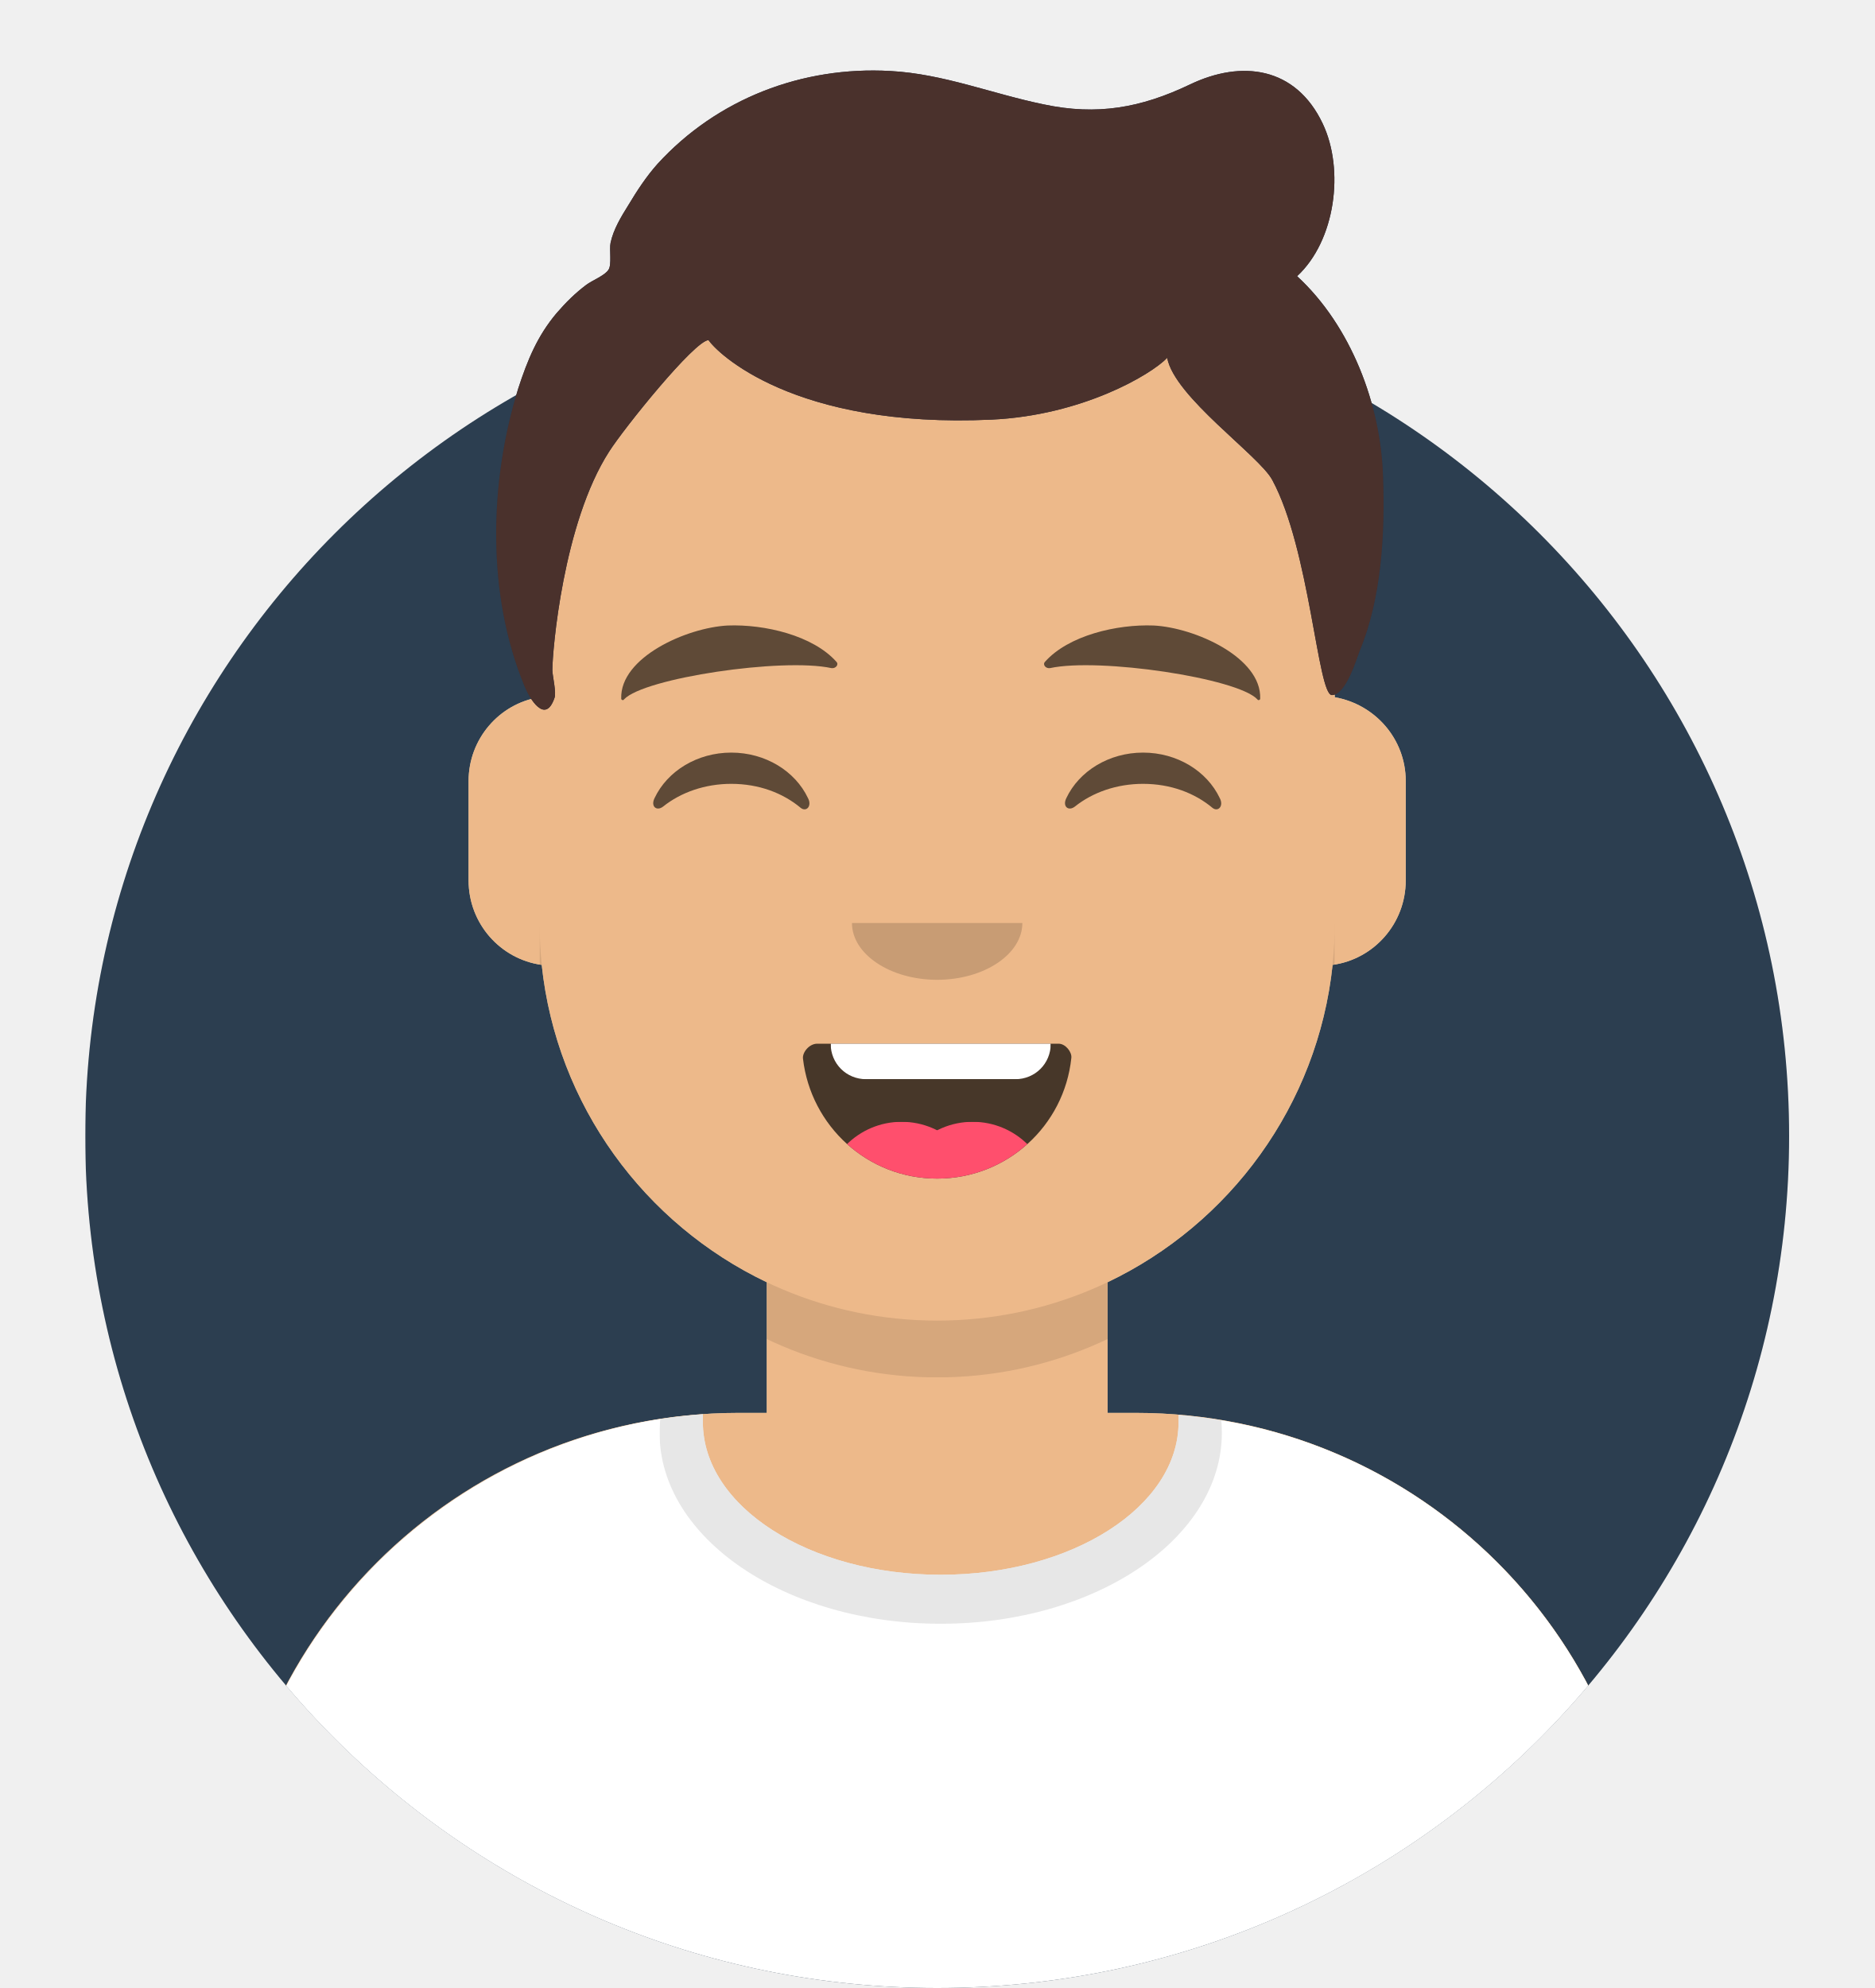
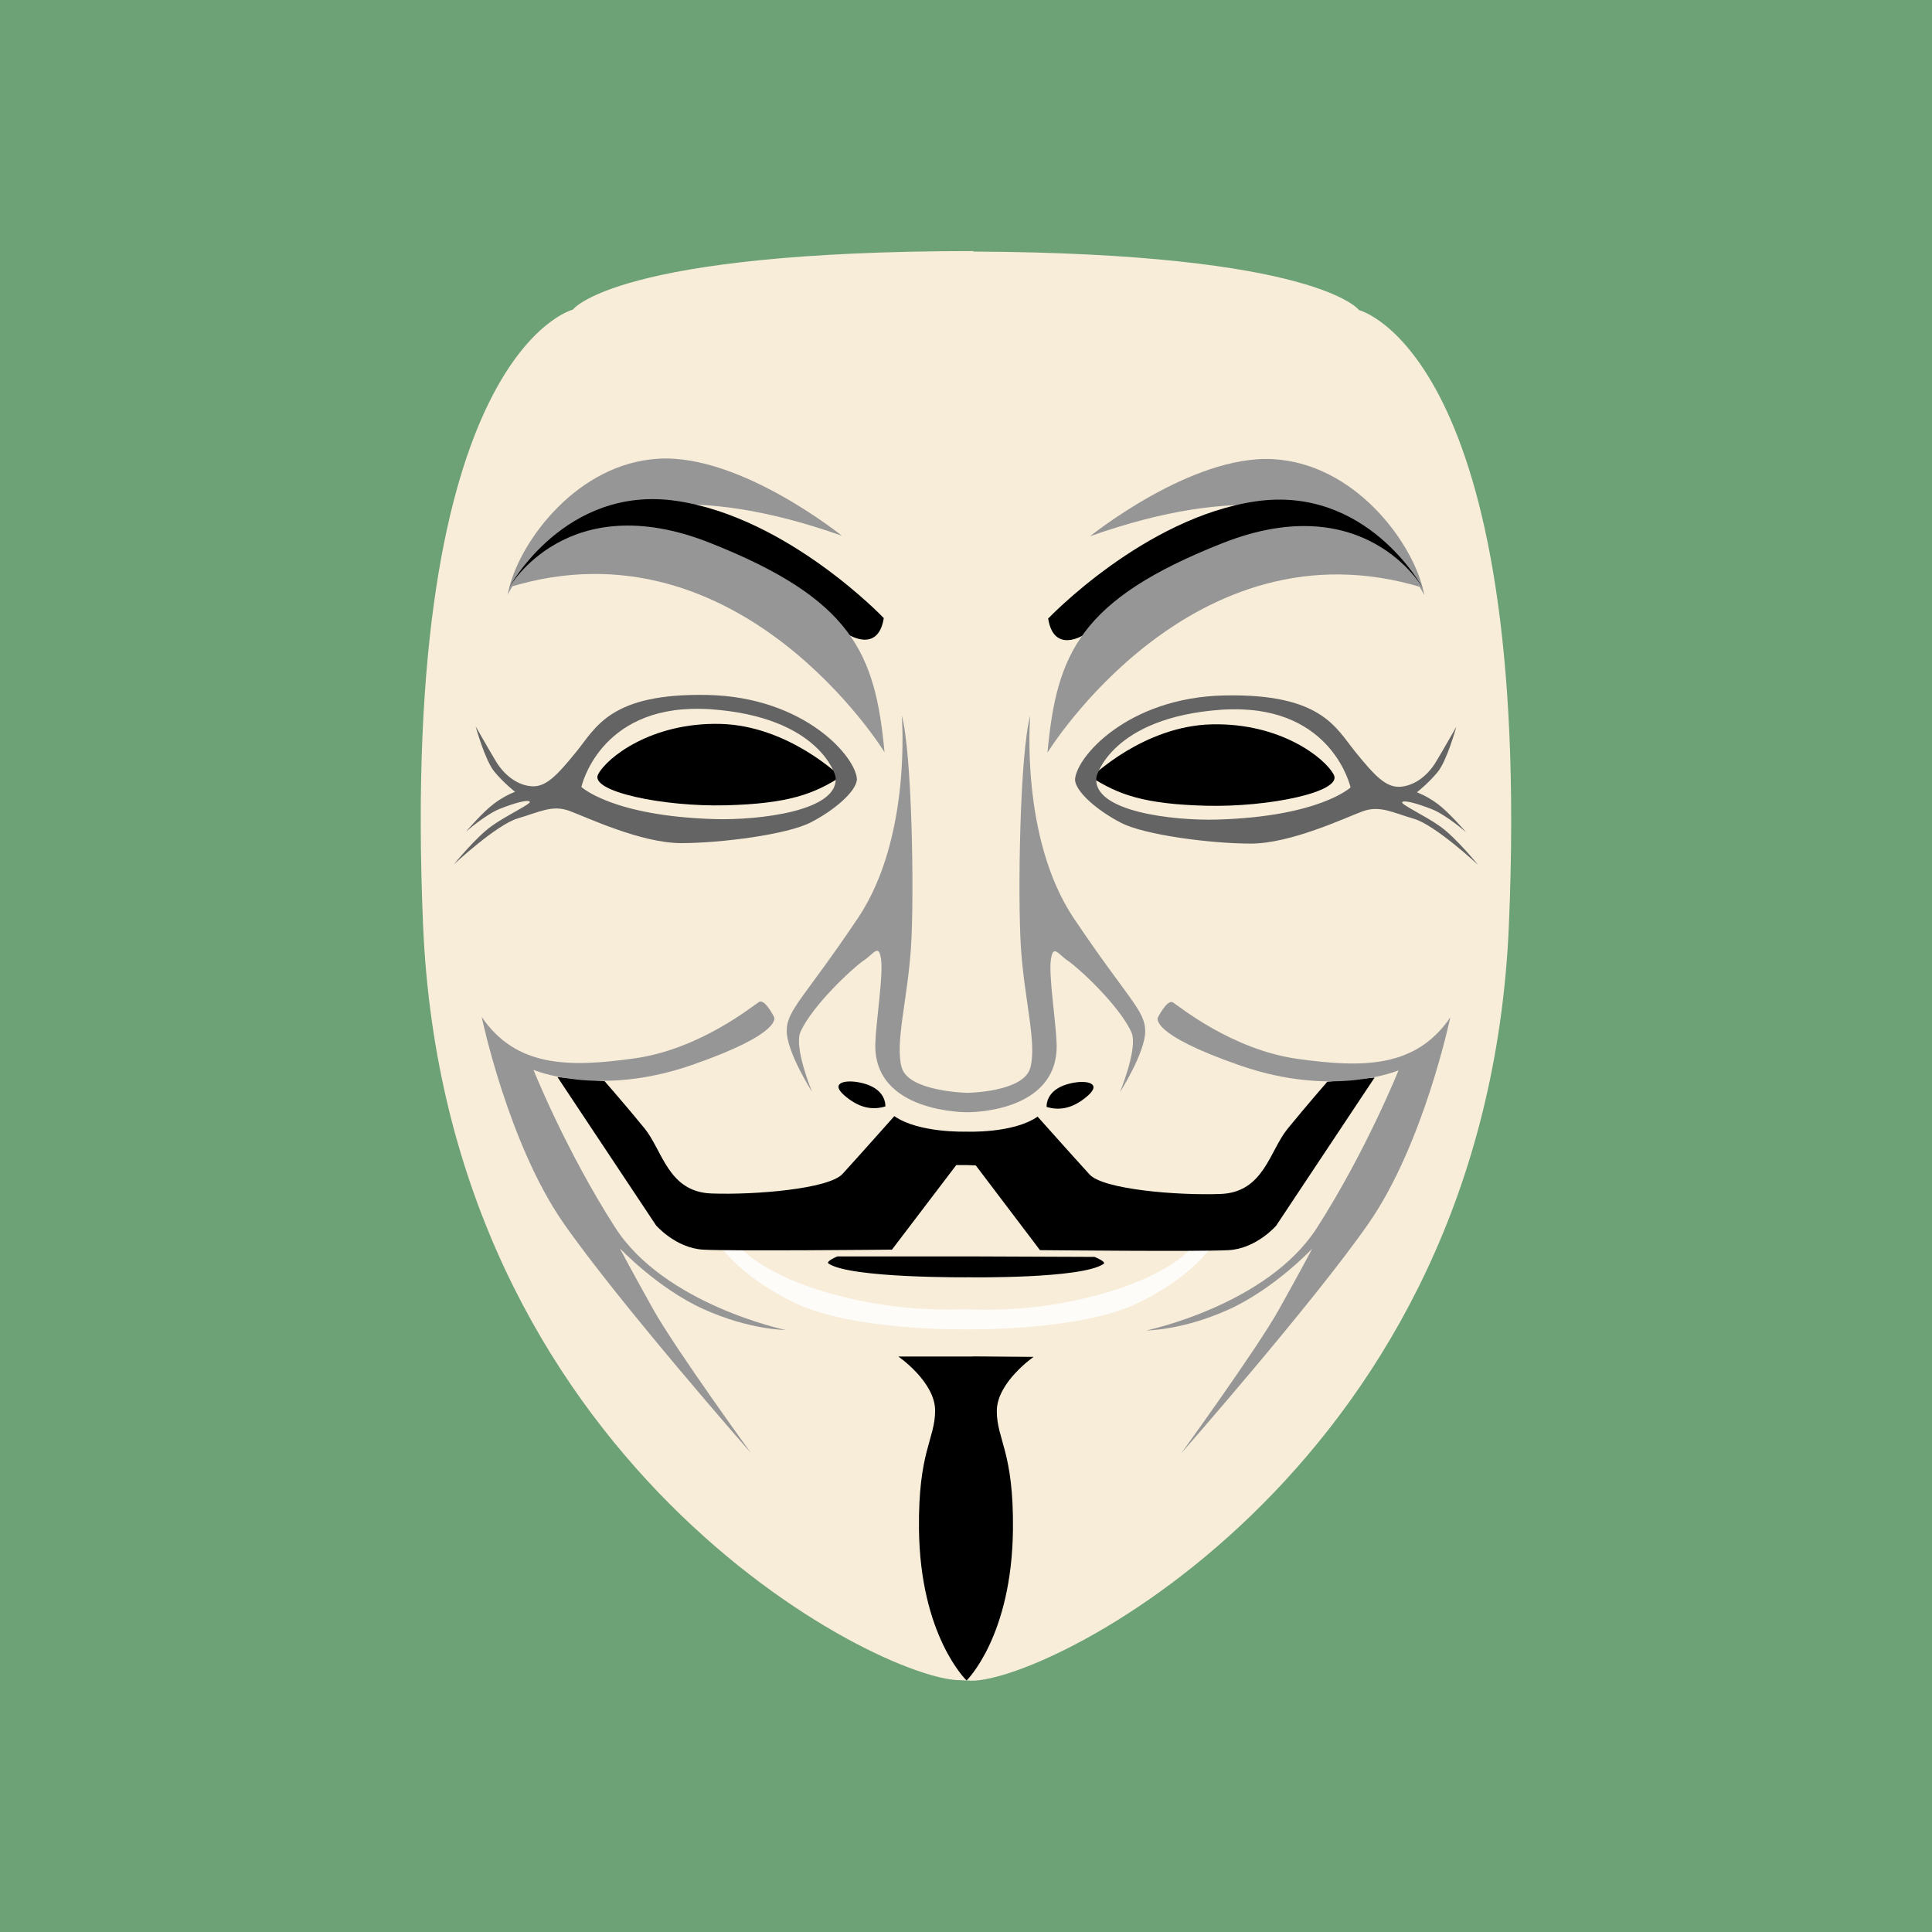
- <svg xmlns="http://www.w3.org/2000/svg" version="1.1" id="Layer_1" x="0px" y="0px" viewBox="0 0 264 280" style="enable-background:new 0 0 264 280;" xml:space="preserve">
-   <style type="text/css">
- 	.st0{fill-rule:evenodd;clip-rule:evenodd;fill:#E6E6E6;}
- 	.st1{filter:url(#Adobe_OpacityMaskFilter);}
- 	.st2{fill-rule:evenodd;clip-rule:evenodd;fill:#FFFFFF;}
- 	.st3{mask:url(#mask-2_1_);}
- 	.st4{fill-rule:evenodd;clip-rule:evenodd;fill:#2C3E50;}
- 	.st5{filter:url(#Adobe_OpacityMaskFilter_1_);}
- 	.st6{mask:url(#mask-4_1_);}
- 	.st7{fill-rule:evenodd;clip-rule:evenodd;fill:#D0C6AC;}
- 	.st8{filter:url(#Adobe_OpacityMaskFilter_2_);}
- 	.st9{mask:url(#mask-6_1_);}
- 	.st10{fill-rule:evenodd;clip-rule:evenodd;fill:#EDB98A;}
- 	.st11{filter:url(#Adobe_OpacityMaskFilter_3_);}
- 	.st12{mask:url(#mask-6_2_);fill-rule:evenodd;clip-rule:evenodd;fill-opacity:0.1;}
- 	.st13{filter:url(#Adobe_OpacityMaskFilter_4_);}
- 	.st14{mask:url(#react-mask-952_1_);}
- 	.st15{filter:url(#Adobe_OpacityMaskFilter_5_);}
- 	.st16{opacity:0.6;mask:url(#react-mask-952_2_);}
- 	.st17{fill-rule:evenodd;clip-rule:evenodd;fill-opacity:0.16;}
- 	.st18{fill-rule:evenodd;clip-rule:evenodd;fill-opacity:0.7;}
- 	.st19{filter:url(#Adobe_OpacityMaskFilter_6_);}
- 	.st20{mask:url(#react-mask-934_1_);fill-rule:evenodd;clip-rule:evenodd;fill:#FFFFFF;}
- 	.st21{filter:url(#Adobe_OpacityMaskFilter_7_);}
- 	.st22{mask:url(#react-mask-934_2_);}
- 	.st23{fill-rule:evenodd;clip-rule:evenodd;fill:#FF4F6D;}
- 	.st24{fill-rule:evenodd;clip-rule:evenodd;fill-opacity:0.6;}
- 	.st25{filter:url(#Adobe_OpacityMaskFilter_8_);}
- 	.st26{mask:url(#react-mask-925_1_);}
- 	.st27{fill-rule:evenodd;clip-rule:evenodd;fill:#28354B;}
- 	.st28{filter:url(#Adobe_OpacityMaskFilter_9_);}
- 	.st29{mask:url(#react-mask-924_1_);}
- 	.st30{fill-rule:evenodd;clip-rule:evenodd;fill:#4A312C;}
- </style>
-   <g>
-     <g transform="translate(-825, -1100)">
-       <g transform="translate(825, 1100)">
-         <g id="Circle" transform="translate(12, 40)">
-           <g id="Circle-Background">
-             <circle class="st0" cx="120" cy="120" r="120" />
-           </g>
-           <defs>
-             <filter id="Adobe_OpacityMaskFilter" filterUnits="userSpaceOnUse" x="0" y="0" width="240" height="240">
-               <feColorMatrix type="matrix" values="1 0 0 0 0  0 1 0 0 0  0 0 1 0 0  0 0 0 1 0" />
-             </filter>
-           </defs>
-           <mask maskUnits="userSpaceOnUse" x="0" y="0" width="240" height="240" id="mask-2_1_">
-             <g class="st1">
-               <circle id="path-1_1_" class="st2" cx="120" cy="120" r="120" />
-             </g>
-           </mask>
-           <g class="st3">
-             <rect class="st4" width="240" height="240" />
-           </g>
-         </g>
-         <g id="Mask">
- 			</g>
-         <defs>
-           <filter id="Adobe_OpacityMaskFilter_1_" filterUnits="userSpaceOnUse" x="-1" y="0" width="265" height="280">
-             <feColorMatrix type="matrix" values="1 0 0 0 0  0 1 0 0 0  0 0 1 0 0  0 0 0 1 0" />
-           </filter>
-         </defs>
-         <mask maskUnits="userSpaceOnUse" x="-1" y="0" width="265" height="280" id="mask-4_1_">
-           <g class="st5">
-             <path id="path-3_1_" class="st2" d="M12,160c0,66.3,53.7,120,120,120s120-53.7,120-120h12V0H0v160H12z" />
-           </g>
-         </mask>
-         <g id="Avataaar" class="st6">
-           <g id="Body" transform="translate(32, 36)">
-             <g>
-               <path class="st7" d="M124,144.6V163h4l0,0c39.8,0,72,32.2,72,72v9H0v-9c0-39.8,32.2-72,72-72l0,0h4v-18.4        c-17.2-8.2-29.6-24.9-31.7-44.7C38.5,99.1,34,94.1,34,88V74c0-5.9,4.3-10.9,10-11.8V56l0,0c0-30.9,25.1-56,56-56l0,0l0,0        c30.9,0,56,25.1,56,56v6.2c5.7,1,10,5.9,10,11.8v14c0,6.1-4.5,11.1-10.3,11.9C153.6,119.7,141.2,136.4,124,144.6z" />
-             </g>
-             <defs>
-               <filter id="Adobe_OpacityMaskFilter_2_" filterUnits="userSpaceOnUse" x="-32" y="0" width="264" height="244">
-                 <feColorMatrix type="matrix" values="1 0 0 0 0  0 1 0 0 0  0 0 1 0 0  0 0 0 1 0" />
-               </filter>
-             </defs>
-             <mask maskUnits="userSpaceOnUse" x="-32" y="0" width="264" height="244" id="mask-6_1_">
-               <g class="st8">
-                 <path id="path-5_1_" class="st2" d="M124,144.6V163h4l0,0c39.8,0,72,32.2,72,72v9H0v-9c0-39.8,32.2-72,72-72l0,0h4v-18.4         c-17.2-8.2-29.6-24.9-31.7-44.7C38.5,99.1,34,94.1,34,88V74c0-5.9,4.3-10.9,10-11.8V56l0,0c0-30.9,25.1-56,56-56l0,0l0,0         c30.9,0,56,25.1,56,56v6.2c5.7,1,10,5.9,10,11.8v14c0,6.1-4.5,11.1-10.3,11.9C153.6,119.7,141.2,136.4,124,144.6z" />
-               </g>
-             </mask>
-             <g class="st9">
-               <g id="Color" transform="translate(-32, 0)">
-                 <rect class="st10" width="264" height="244" />
-               </g>
-             </g>
-             <defs>
-               <filter id="Adobe_OpacityMaskFilter_3_" filterUnits="userSpaceOnUse" x="44" y="79" width="112" height="79">
-                 <feColorMatrix type="matrix" values="1 0 0 0 0  0 1 0 0 0  0 0 1 0 0  0 0 0 1 0" />
-               </filter>
-             </defs>
-             <mask maskUnits="userSpaceOnUse" x="44" y="79" width="112" height="79" id="mask-6_2_">
-               <g class="st11">
-                 <path id="path-5_2_" class="st2" d="M124,144.6V163h4l0,0c39.8,0,72,32.2,72,72v9H0v-9c0-39.8,32.2-72,72-72l0,0h4v-18.4         c-17.2-8.2-29.6-24.9-31.7-44.7C38.5,99.1,34,94.1,34,88V74c0-5.9,4.3-10.9,10-11.8V56l0,0c0-30.9,25.1-56,56-56l0,0l0,0         c30.9,0,56,25.1,56,56v6.2c5.7,1,10,5.9,10,11.8v14c0,6.1-4.5,11.1-10.3,11.9C153.6,119.7,141.2,136.4,124,144.6z" />
-               </g>
-             </mask>
-             <path id="Neck-Shadow" class="st12" d="M156,79v23c0,30.9-25.1,56-56,56s-56-25.1-56-56V79v15c0,30.9,25.1,56,56,56       s56-25.1,56-56V79z" />
-           </g>
-           <g transform="translate(0, 170)">
-             <g id="Clothes">
-               <path class="st0" d="M166,29.3c37,3,66,34,66,71.8v8.9H32v-8.9C32,63,61.6,31.8,99,29.2c0,0.4,0,0.7,0,1.1        c0,11.9,15,21.5,33.5,21.5S166,42.2,166,30.3C166,30,166,29.6,166,29.3z" />
-             </g>
-             <defs>
-               <filter id="Adobe_OpacityMaskFilter_4_" filterUnits="userSpaceOnUse" x="0" y="0" width="264" height="110">
-                 <feColorMatrix type="matrix" values="1 0 0 0 0  0 1 0 0 0  0 0 1 0 0  0 0 0 1 0" />
-               </filter>
-             </defs>
-             <mask maskUnits="userSpaceOnUse" x="0" y="0" width="264" height="110" id="react-mask-952_1_">
-               <g class="st13">
-                 <path id="react-path-951_1_" class="st2" d="M166,29.3c37,3,66,34,66,71.8v8.9H32v-8.9C32,63,61.6,31.8,99,29.2         c0,0.4,0,0.7,0,1.1c0,11.9,15,21.5,33.5,21.5S166,42.2,166,30.3C166,30,166,29.6,166,29.3z" />
-               </g>
-             </mask>
-             <g class="st14">
-               <rect class="st2" width="264" height="110" />
-             </g>
-             <defs>
-               <filter id="Adobe_OpacityMaskFilter_5_" filterUnits="userSpaceOnUse" x="92.9" y="4.9" width="79.3" height="53.8">
-                 <feColorMatrix type="matrix" values="1 0 0 0 0  0 1 0 0 0  0 0 1 0 0  0 0 0 1 0" />
-               </filter>
-             </defs>
-             <mask maskUnits="userSpaceOnUse" x="92.9" y="4.9" width="79.3" height="53.8" id="react-mask-952_2_">
-               <g class="st15">
-                 <path id="react-path-951_2_" class="st2" d="M166,29.3c37,3,66,34,66,71.8v8.9H32v-8.9C32,63,61.6,31.8,99,29.2         c0,0.4,0,0.7,0,1.1c0,11.9,15,21.5,33.5,21.5S166,42.2,166,30.3C166,30,166,29.6,166,29.3z" />
-               </g>
-             </mask>
-             <g id="Shadowy" class="st16">
-               <g transform="translate(92, 4)">
-                 <ellipse class="st17" cx="40.5" cy="27.8" rx="39.6" ry="26.9" />
-               </g>
-             </g>
-           </g>
-           <g id="Face" transform="translate(76, 82)">
-             <g transform="translate(2, 52)">
-               <g id="Mouth">
-                 <path class="st18" d="M35.1,15.1C36.2,24.6,44.2,32,54,32c9.8,0,17.9-7.4,18.9-17c0.1-0.8-0.8-2-1.8-2c-14.9,0-26.3,0-34,0         C36,13,35,14.2,35.1,15.1z" />
-               </g>
-               <defs>
-                 <filter id="Adobe_OpacityMaskFilter_6_" filterUnits="userSpaceOnUse" x="39" y="2" width="31" height="16">
-                   <feColorMatrix type="matrix" values="1 0 0 0 0  0 1 0 0 0  0 0 1 0 0  0 0 0 1 0" />
-                 </filter>
-               </defs>
-               <mask maskUnits="userSpaceOnUse" x="39" y="2" width="31" height="16" id="react-mask-934_1_">
-                 <g class="st19">
-                   <path id="react-path-933_1_" class="st2" d="M35.1,15.1C36.2,24.6,44.2,32,54,32c9.8,0,17.9-7.4,18.9-17          c0.1-0.8-0.8-2-1.8-2c-14.9,0-26.3,0-34,0C36,13,35,14.2,35.1,15.1z" />
-                 </g>
-               </mask>
-               <path id="Teeth" class="st20" d="M44,2h21c2.8,0,5,2.2,5,5v6c0,2.8-2.2,5-5,5H44c-2.8,0-5-2.2-5-5V7C39,4.2,41.2,2,44,2z" />
-               <defs>
-                 <filter id="Adobe_OpacityMaskFilter_7_" filterUnits="userSpaceOnUse" x="38" y="24" width="32" height="22">
-                   <feColorMatrix type="matrix" values="1 0 0 0 0  0 1 0 0 0  0 0 1 0 0  0 0 0 1 0" />
-                 </filter>
-               </defs>
-               <mask maskUnits="userSpaceOnUse" x="38" y="24" width="32" height="22" id="react-mask-934_2_">
-                 <g class="st21">
-                   <path id="react-path-933_2_" class="st2" d="M35.1,15.1C36.2,24.6,44.2,32,54,32c9.8,0,17.9-7.4,18.9-17          c0.1-0.8-0.8-2-1.8-2c-14.9,0-26.3,0-34,0C36,13,35,14.2,35.1,15.1z" />
-                 </g>
-               </mask>
-               <g id="Tongue" class="st22">
-                 <g transform="translate(38, 24)">
-                   <circle class="st23" cx="11" cy="11" r="11" />
-                   <circle class="st23" cx="21" cy="11" r="11" />
-                 </g>
-               </g>
-             </g>
-             <g transform="translate(28, 40)">
-               <path id="Nose" class="st17" d="M16,8c0,4.4,5.4,8,12,8l0,0c6.6,0,12-3.6,12-8" />
-             </g>
-             <g transform="translate(0, 8)">
-               <path id="Squint" class="st24" d="M16.2,22.4C18,18.6,22.2,16,27,16c4.8,0,9,2.6,10.8,6.4c0.6,1.1-0.2,2-1,1.4        c-2.5-2.1-5.9-3.4-9.8-3.4c-3.7,0-7.1,1.2-9.6,3.2C16.5,24.3,15.6,23.6,16.2,22.4z" />
-               <path class="st24" d="M74.2,22.4C76,18.6,80.2,16,85,16c4.8,0,9,2.6,10.8,6.4c0.6,1.1-0.2,2-1,1.4c-2.5-2.1-5.9-3.4-9.8-3.4        c-3.7,0-7.1,1.2-9.6,3.2C74.5,24.3,73.6,23.6,74.2,22.4z" />
-             </g>
-             <g>
-               <path id="Eyebrow" class="st24" d="M26.5,6.1c-5.8,0.3-15.2,4.5-15,10.3c0,0.2,0.3,0.3,0.4,0.1c2.8-3,22.3-5.9,29.2-4.4        c0.6,0.1,1.1-0.5,0.7-0.9C38.5,7.5,31.7,5.9,26.5,6.1" />
-               <path class="st24" d="M86.5,6.1c5.8,0.3,15.2,4.5,15,10.3c0,0.2-0.3,0.3-0.4,0.1c-2.8-3-22.3-5.9-29.2-4.4        c-0.6,0.1-1.1-0.5-0.7-0.9C74.5,7.5,81.3,5.9,86.5,6.1" />
-             </g>
-           </g>
-           <g id="Top">
-             <defs>
-               <filter id="Adobe_OpacityMaskFilter_8_" filterUnits="userSpaceOnUse" x="-1" y="0" width="264" height="280">
-                 <feColorMatrix type="matrix" values="1 0 0 0 0  0 1 0 0 0  0 0 1 0 0  0 0 0 1 0" />
-               </filter>
-             </defs>
-             <mask maskUnits="userSpaceOnUse" x="-1" y="0" width="264" height="280" id="react-mask-925_1_">
-               <g class="st25">
-                 <rect id="react-path-927_1_" class="st2" width="264" height="280" />
-               </g>
-             </mask>
-             <g class="st26">
-               <g transform="translate(-1, 0)">
-                 <g id="Short-Hair">
-                   <path class="st27" d="M183.7,38.9c5.4-5,6.7-15,3.6-21.5c-3.8-8-11.4-9-18.7-5.5c-6.9,3.3-13.1,4.4-20.6,2.8          c-7.3-1.5-14.1-4.3-21.6-4.7C114,9.3,102,13.9,93.6,23.1c-1.6,1.8-2.9,3.8-4.1,5.8c-1,1.6-2.1,3.4-2.5,5.3          c-0.2,0.9,0.2,3.1-0.3,3.8c-0.5,0.8-2.3,1.5-3.1,2.1c-1.6,1.2-2.9,2.5-4.2,4c-2.7,3.2-4.1,6.6-5.4,10.6          c-4.1,13.2-4.5,29,0.9,42c0.7,1.7,2.9,5.4,4.2,1.6c0.3-0.7-0.3-3.2-0.3-3.9c0-2.7,1.5-20.7,8-30.8c2.1-3.3,12-15.6,14-15.7          c1.1,1.7,11.9,12.5,39.9,11.2c12.7-0.6,22.4-6.3,24.7-8.7c1,5.5,13,13.8,14.8,17.2c5.3,9.8,6.4,30.3,8.4,30.3          s3.5-5.2,3.9-6.2c3.1-7.4,3.6-16.6,3.3-24.6C195.5,57,191.3,45.9,183.7,38.9z" />
-                 </g>
-                 <defs>
-                   <filter id="Adobe_OpacityMaskFilter_9_" filterUnits="userSpaceOnUse" x="0" y="0" width="264" height="280">
-                     <feColorMatrix type="matrix" values="1 0 0 0 0  0 1 0 0 0  0 0 1 0 0  0 0 0 1 0" />
-                   </filter>
-                 </defs>
-                 <mask maskUnits="userSpaceOnUse" x="0" y="0" width="264" height="280" id="react-mask-924_1_">
-                   <g class="st28">
-                     <path id="react-path-926_1_" class="st2" d="M183.7,38.9c5.4-5,6.7-15,3.6-21.5c-3.8-8-11.4-9-18.7-5.5           c-6.9,3.3-13.1,4.4-20.6,2.8c-7.3-1.5-14.1-4.3-21.6-4.7C114,9.3,102,13.9,93.6,23.1c-1.6,1.8-2.9,3.8-4.1,5.8           c-1,1.6-2.1,3.4-2.5,5.3c-0.2,0.9,0.2,3.1-0.3,3.8c-0.5,0.8-2.3,1.5-3.1,2.1c-1.6,1.2-2.9,2.5-4.2,4           c-2.7,3.2-4.1,6.6-5.4,10.6c-4.1,13.2-4.5,29,0.9,42c0.7,1.7,2.9,5.4,4.2,1.6c0.3-0.7-0.3-3.2-0.3-3.9           c0-2.7,1.5-20.7,8-30.8c2.1-3.3,12-15.6,14-15.7c1.1,1.7,11.9,12.5,39.9,11.2c12.7-0.6,22.4-6.3,24.7-8.7           c1,5.5,13,13.8,14.8,17.2c5.3,9.8,6.4,30.3,8.4,30.3s3.5-5.2,3.9-6.2c3.1-7.4,3.6-16.6,3.3-24.6           C195.5,57,191.3,45.9,183.7,38.9z" />
-                   </g>
-                 </mask>
-                 <g class="st29">
-                   <g transform="translate(0, 0) ">
-                     <rect class="st30" width="264" height="280" />
-                   </g>
-                 </g>
-               </g>
-             </g>
-           </g>
-         </g>
-       </g>
+ <svg xmlns="http://www.w3.org/2000/svg" version="1.1" viewBox="0 0 500 500">
+   <g transform="translate(0 -552.36)">
+     <rect transform="translate(0 552.36)" width="500" height="500" ry="0" color="#000000" fill="#6da176" />
+     <g transform="matrix(1.0363 0 0 1.0363 -8.0312 -28.263)">
+       <path transform="translate(0 552.36)" d="m250.81 70.625c-89.431 0-100 14.625-100 14.625s-43.465 10.839-37.406 153.66c5.691 134.15 113.83 188.62 134.16 188.62l2.844 0.125c20.325 0 128.47-54.479 134.16-188.62 6.059-142.82-37.406-153.66-37.406-153.66s-10.331-14.226-96.344-14.625c-4e-5 -7.4e-4 0-0.125 0-0.125z" fill="#f8edd9" />
+       <path d="m279.97 694.21s25.295-20.408 45.703-19.259c20.408 1.15 34.431 20.481 37.337 32.086s-7.73-39.559-83.04-12.827z" fill="#969696" />
+       <path d="m269.51 714.76s23.984-25.203 51.829-29.268c27.846-4.065 41.667 21.545 41.667 21.545s-11.789-16.87-41.87-8.943-42.683 20.732-42.683 20.732-7.52 4.878-8.943-4.065z" />
+       <path d="m280.28 754.39s13.008-12.805 30.081-13.211c17.073-0.407 28.252 8.333 30.488 12.602 2.236 4.268-16.26 8.13-31.911 7.724-15.65-0.406-21.951-2.845-28.659-7.114z" />
+       <path d="m269.11 836.71c0-1.829 1.016-4.471 5.285-5.691s8.74-0.407 5.081 2.845c-3.659 3.252-7.114 3.862-10.366 2.845z" />
+       <path transform="translate(0 552.36)" d="m186.97 318.06s4.309 7.908 18.969 15.094c14.66 7.186 42.688 6.75 42.688 6.75s28.747 0.561 43.406-6.625c14.66-7.186 18.969-15.094 18.969-15.094l-5.75 1.438s-6.718 8.604-30.438 13.375c-13.926 2.801-26.031 1.875-26.031 1.875s-11.699 0.801-25.625-2c-23.719-4.771-30.438-13.375-30.438-13.375l-5.75-1.438z" fill="#fff" fill-opacity=".853" />
+       <path transform="translate(0 552.36)" d="m146.97 276.91 24.594 37s4.871 5.687 11.781 6.094c6.911 0.407 47.156 0 47.156 0l16.062-21.125h2.625l2.25 0.094 16.031 21.156s40.246 0.407 47.156 0c6.911-0.406 11.812-6.094 11.812-6.094l24.594-37-11.812 1.031s-5.466 6.293-9.938 11.781c-4.471 5.488-5.915 15.844-16.688 16.25-10.772 0.406-29.324-1.118-32.75-4.875-4.461-4.892-12.969-14.438-12.969-14.438-6.098 4.268-17.875 3.75-17.875 3.75s-11.809 0.393-17.906-3.875c0 0-8.476 9.546-12.938 14.438-3.426 3.757-22.009 5.282-32.781 4.875s-12.185-10.762-16.656-16.25c-4.472-5.488-9.969-11.781-9.969-11.781l-11.781-1.031z" />
+       <path transform="translate(0 552.36)" d="m216.88 321.69s-3.001 1.238-2.219 1.781c5.389 3.737 35.344 3.438 35.344 3.438s27.955 0.394 33.344-3.344c0.782-0.543-2.25-1.75-2.25-1.75l-31.5-0.125h-32.719z" />
+       <path transform="translate(0 552.36)" d="m250.78 346.66v0.031h-18.688s9.188 6.314 9.188 13.5-4.241 10.123-4.031 29.594c0.286 26.628 11.802 37.738 11.891 37.819 0 0 11.291-10.962 11.578-37.694 0.209-19.471-4.031-22.408-4.031-29.594s9.188-13.531 9.188-13.531z" />
+       <path d="m369.94 814.36s-6.611 31.619-20.408 51.452c-13.797 19.833-46.853 57.488-46.853 57.488s18.971-26.157 24.433-35.93c5.461-9.773 8.336-15.234 8.336-15.234s-9.486 10.06-20.983 15.234-20.408 5.174-20.408 5.174 30.181-6.324 42.541-25.582c12.36-19.259 20.408-39.38 20.408-39.38s-16.097 6.899-39.38-1.15-20.696-12.073-20.696-12.073 2.3-4.599 3.737-3.737c1.437 0.862 14.66 11.785 31.044 14.085 16.384 2.3 29.606 2.3 38.23-10.348z" fill="#969696" />
+       <path d="m363.01 707.04s-14.341-25.187-49.984-11.103-41.392 27.594-43.691 52.314c0 0 36.156-58.853 93.675-41.212z" fill="#969696" />
+       <path transform="translate(0 552.36)" d="m232.94 186.56s2.603 30.473-10.906 50.594c-13.51 20.121-17.803 22.982-17.812 28.188-9e-3 5.352 6.312 15.219 6.312 15.219s-4.589-11.121-2.875-14.938c3.002-6.685 13.226-16.119 15.812-17.844 2.587-1.725 3.738-4.305 4.312-0.281 0.575 4.024-1.267 15.511-1.438 21-0.543 17.453 22.969 17.188 22.969 17.188s22.856 0.36 22.312-17.094c-0.171-5.489-2.012-16.945-1.438-20.969 0.575-4.024 1.726-1.443 4.312 0.281 2.587 1.725 12.811 11.158 15.812 17.844 1.714 3.816-2.875 14.938-2.875 14.938s6.322-9.898 6.312-15.25c-9e-3 -5.206-4.303-8.035-17.812-28.156-13.51-20.121-10.906-50.594-10.906-50.594-2.587 9.198-3.175 45.128-2.312 58.062 0.862 12.935 4.037 23.87 2.312 29.906-1.725 6.036-15.688 6.188-15.688 6.188s-14.682-0.276-16.406-6.312c-1.725-6.036 1.45-16.971 2.312-29.906 0.862-12.935 0.274-48.864-2.312-58.062z" fill="#969696" />
+       <path d="m313.53 733.96c-24.289 0.508-37.211 15.567-37.312 21.156 0.305 3.049 5.606 7.607 11.5 10.656s22.447 5.188 32.406 5.188 23.474-6.405 27.844-8.031c4.37-1.626 7.622 0.319 12.906 1.844 5.285 1.524 15.969 11.469 15.969 11.469s-5.412-6.686-9.375-9.531-10.141-5.617-9.531-6.125 3.654 0.327 7.312 1.75c3.659 1.423 8.625 5.781 8.625 5.781s-4.154-4.866-7-7c-2.845-2.134-5.281-2.969-5.281-2.969s2.85-2.217 5.188-5.062 4.656-11.281 4.656-11.281-3.233 5.67-5.062 8.719-4.896 5.812-8.656 6.219c-3.76 0.406-6.591-2.66-11.469-8.656-4.878-5.996-8.43-14.633-32.719-14.125zm1.781 3.469c25.313-0.504 29.719 19.5 29.719 19.5s-7.72 7.296-33.344 8.031c-10.738 0.308-31.53-1.943-30.094-10.75 0 0 3.678-14.757 31.219-16.688 0.861-0.06 1.683-0.077 2.5-0.094z" fill="#646464" />
+       <path d="m218.01 694.09s-25.295-20.408-45.703-19.259c-20.408 1.15-34.431 20.481-37.337 32.086s7.73-39.559 83.04-12.827z" fill="#969696" />
+       <path d="m228.46 714.64s-23.984-25.203-51.829-29.268c-27.846-4.065-41.667 21.545-41.667 21.545s11.789-16.87 41.87-8.943 42.683 20.732 42.683 20.732 7.52 4.878 8.943-4.065z" />
+       <path d="m217.69 754.28s-13.008-12.805-30.081-13.211c-17.073-0.407-28.252 8.333-30.488 12.602-2.236 4.268 16.26 8.13 31.911 7.724 15.65-0.406 21.951-2.845 28.659-7.114z" />
+       <path d="m228.87 836.59c0-1.829-1.016-4.471-5.285-5.691s-8.74-0.407-5.081 2.845c3.659 3.252 7.114 3.862 10.366 2.845z" />
+       <path d="m128.04 814.24s6.611 31.619 20.408 51.452c13.797 19.833 46.853 57.488 46.853 57.488s-18.971-26.157-24.433-35.93c-5.461-9.773-8.336-15.234-8.336-15.234s9.486 10.06 20.983 15.234 20.408 5.174 20.408 5.174-30.181-6.324-42.541-25.582c-12.36-19.259-20.408-39.38-20.408-39.38s16.097 6.899 39.38-1.15 20.696-12.073 20.696-12.073-2.3-4.599-3.737-3.737c-1.437 0.862-14.66 11.785-31.044 14.085-16.384 2.3-29.606 2.3-38.23-10.348z" fill="#969696" />
+       <path d="m134.97 706.92s14.341-25.187 49.984-11.103 41.392 27.594 43.691 52.314c0 0-36.156-58.853-93.675-41.212z" fill="#969696" />
+       <path d="m184.44 733.84c24.289 0.508 37.211 15.567 37.312 21.156-0.305 3.049-5.606 7.607-11.5 10.656s-22.447 5.188-32.406 5.188-23.474-6.405-27.844-8.031c-4.37-1.626-7.622 0.319-12.906 1.844-5.285 1.524-15.969 11.469-15.969 11.469s5.412-6.686 9.375-9.531 10.141-5.617 9.531-6.125-3.654 0.327-7.312 1.75c-3.659 1.423-8.625 5.781-8.625 5.781s4.154-4.866 7-7c2.845-2.134 5.281-2.969 5.281-2.969s-2.85-2.217-5.188-5.062-4.656-11.281-4.656-11.281 3.233 5.67 5.062 8.719 4.896 5.812 8.656 6.219c3.76 0.406 6.591-2.66 11.469-8.656 4.878-5.996 8.43-14.633 32.719-14.125zm-1.781 3.469c-25.313-0.504-29.719 19.5-29.719 19.5s7.72 7.296 33.344 8.031c10.738 0.308 31.53-1.943 30.094-10.75 0 0-3.678-14.757-31.219-16.688-0.861-0.06-1.683-0.077-2.5-0.094z" fill="#646464" />
    </g>
  </g>
</svg>
